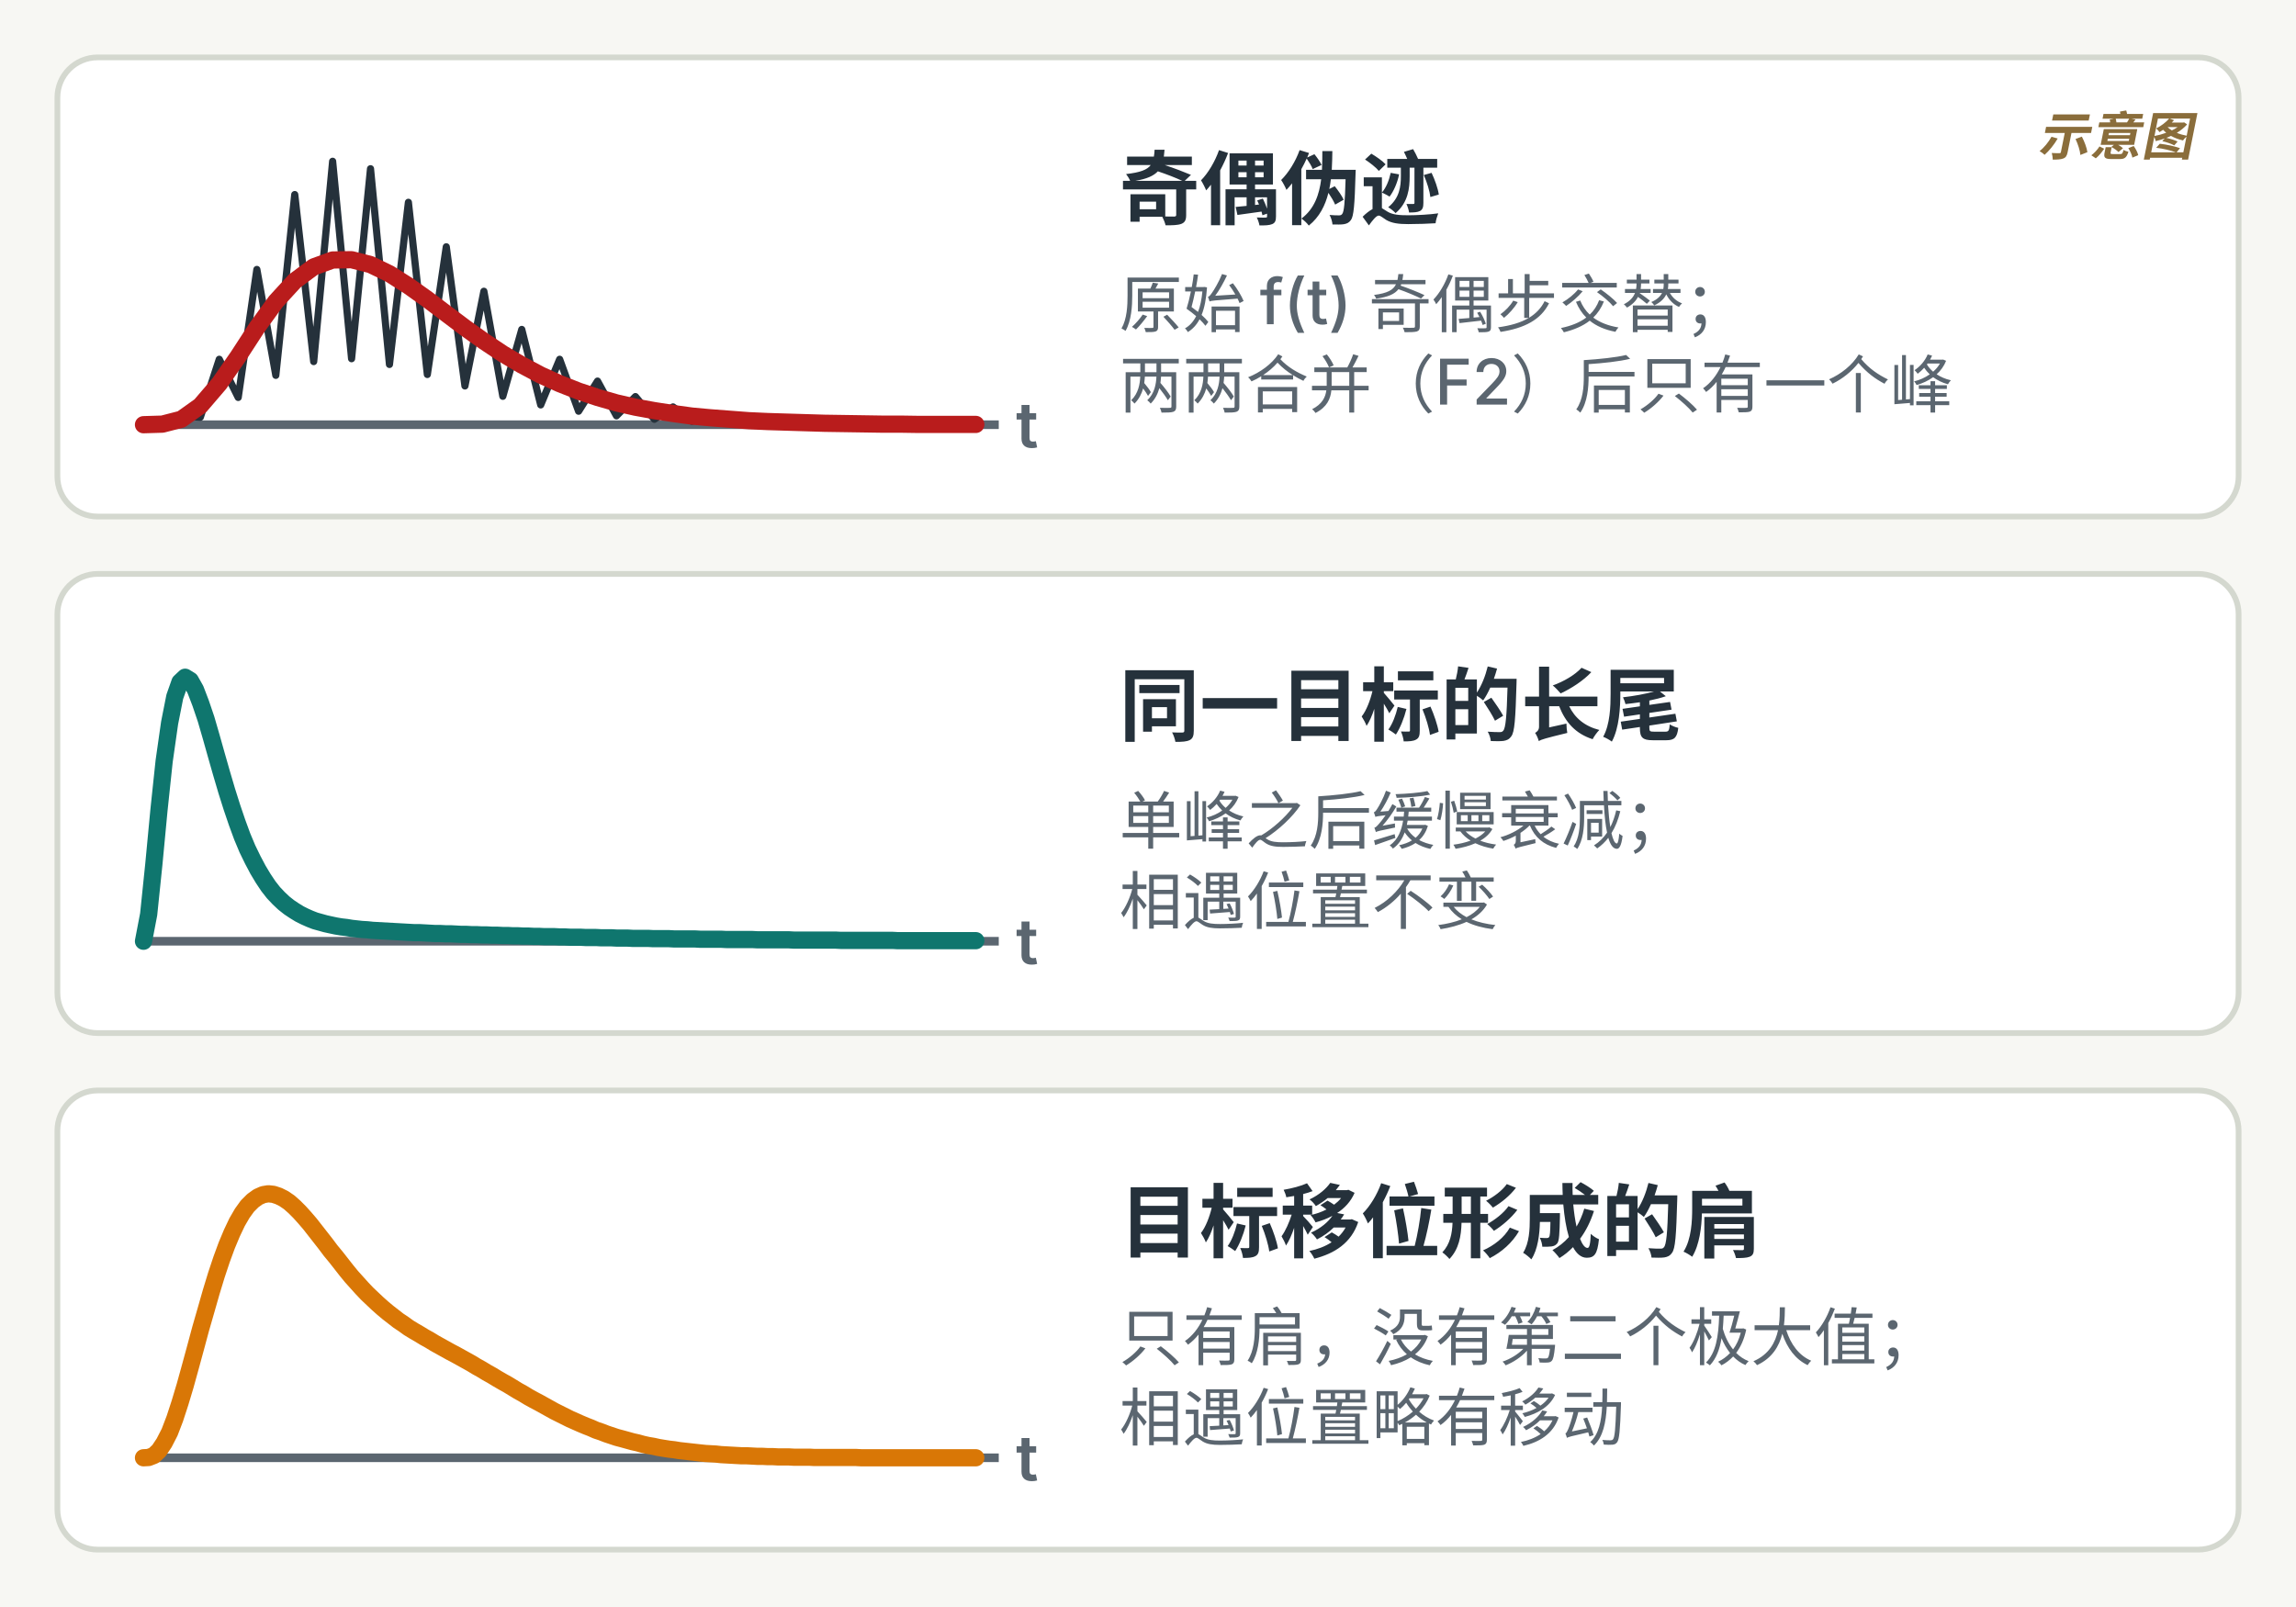
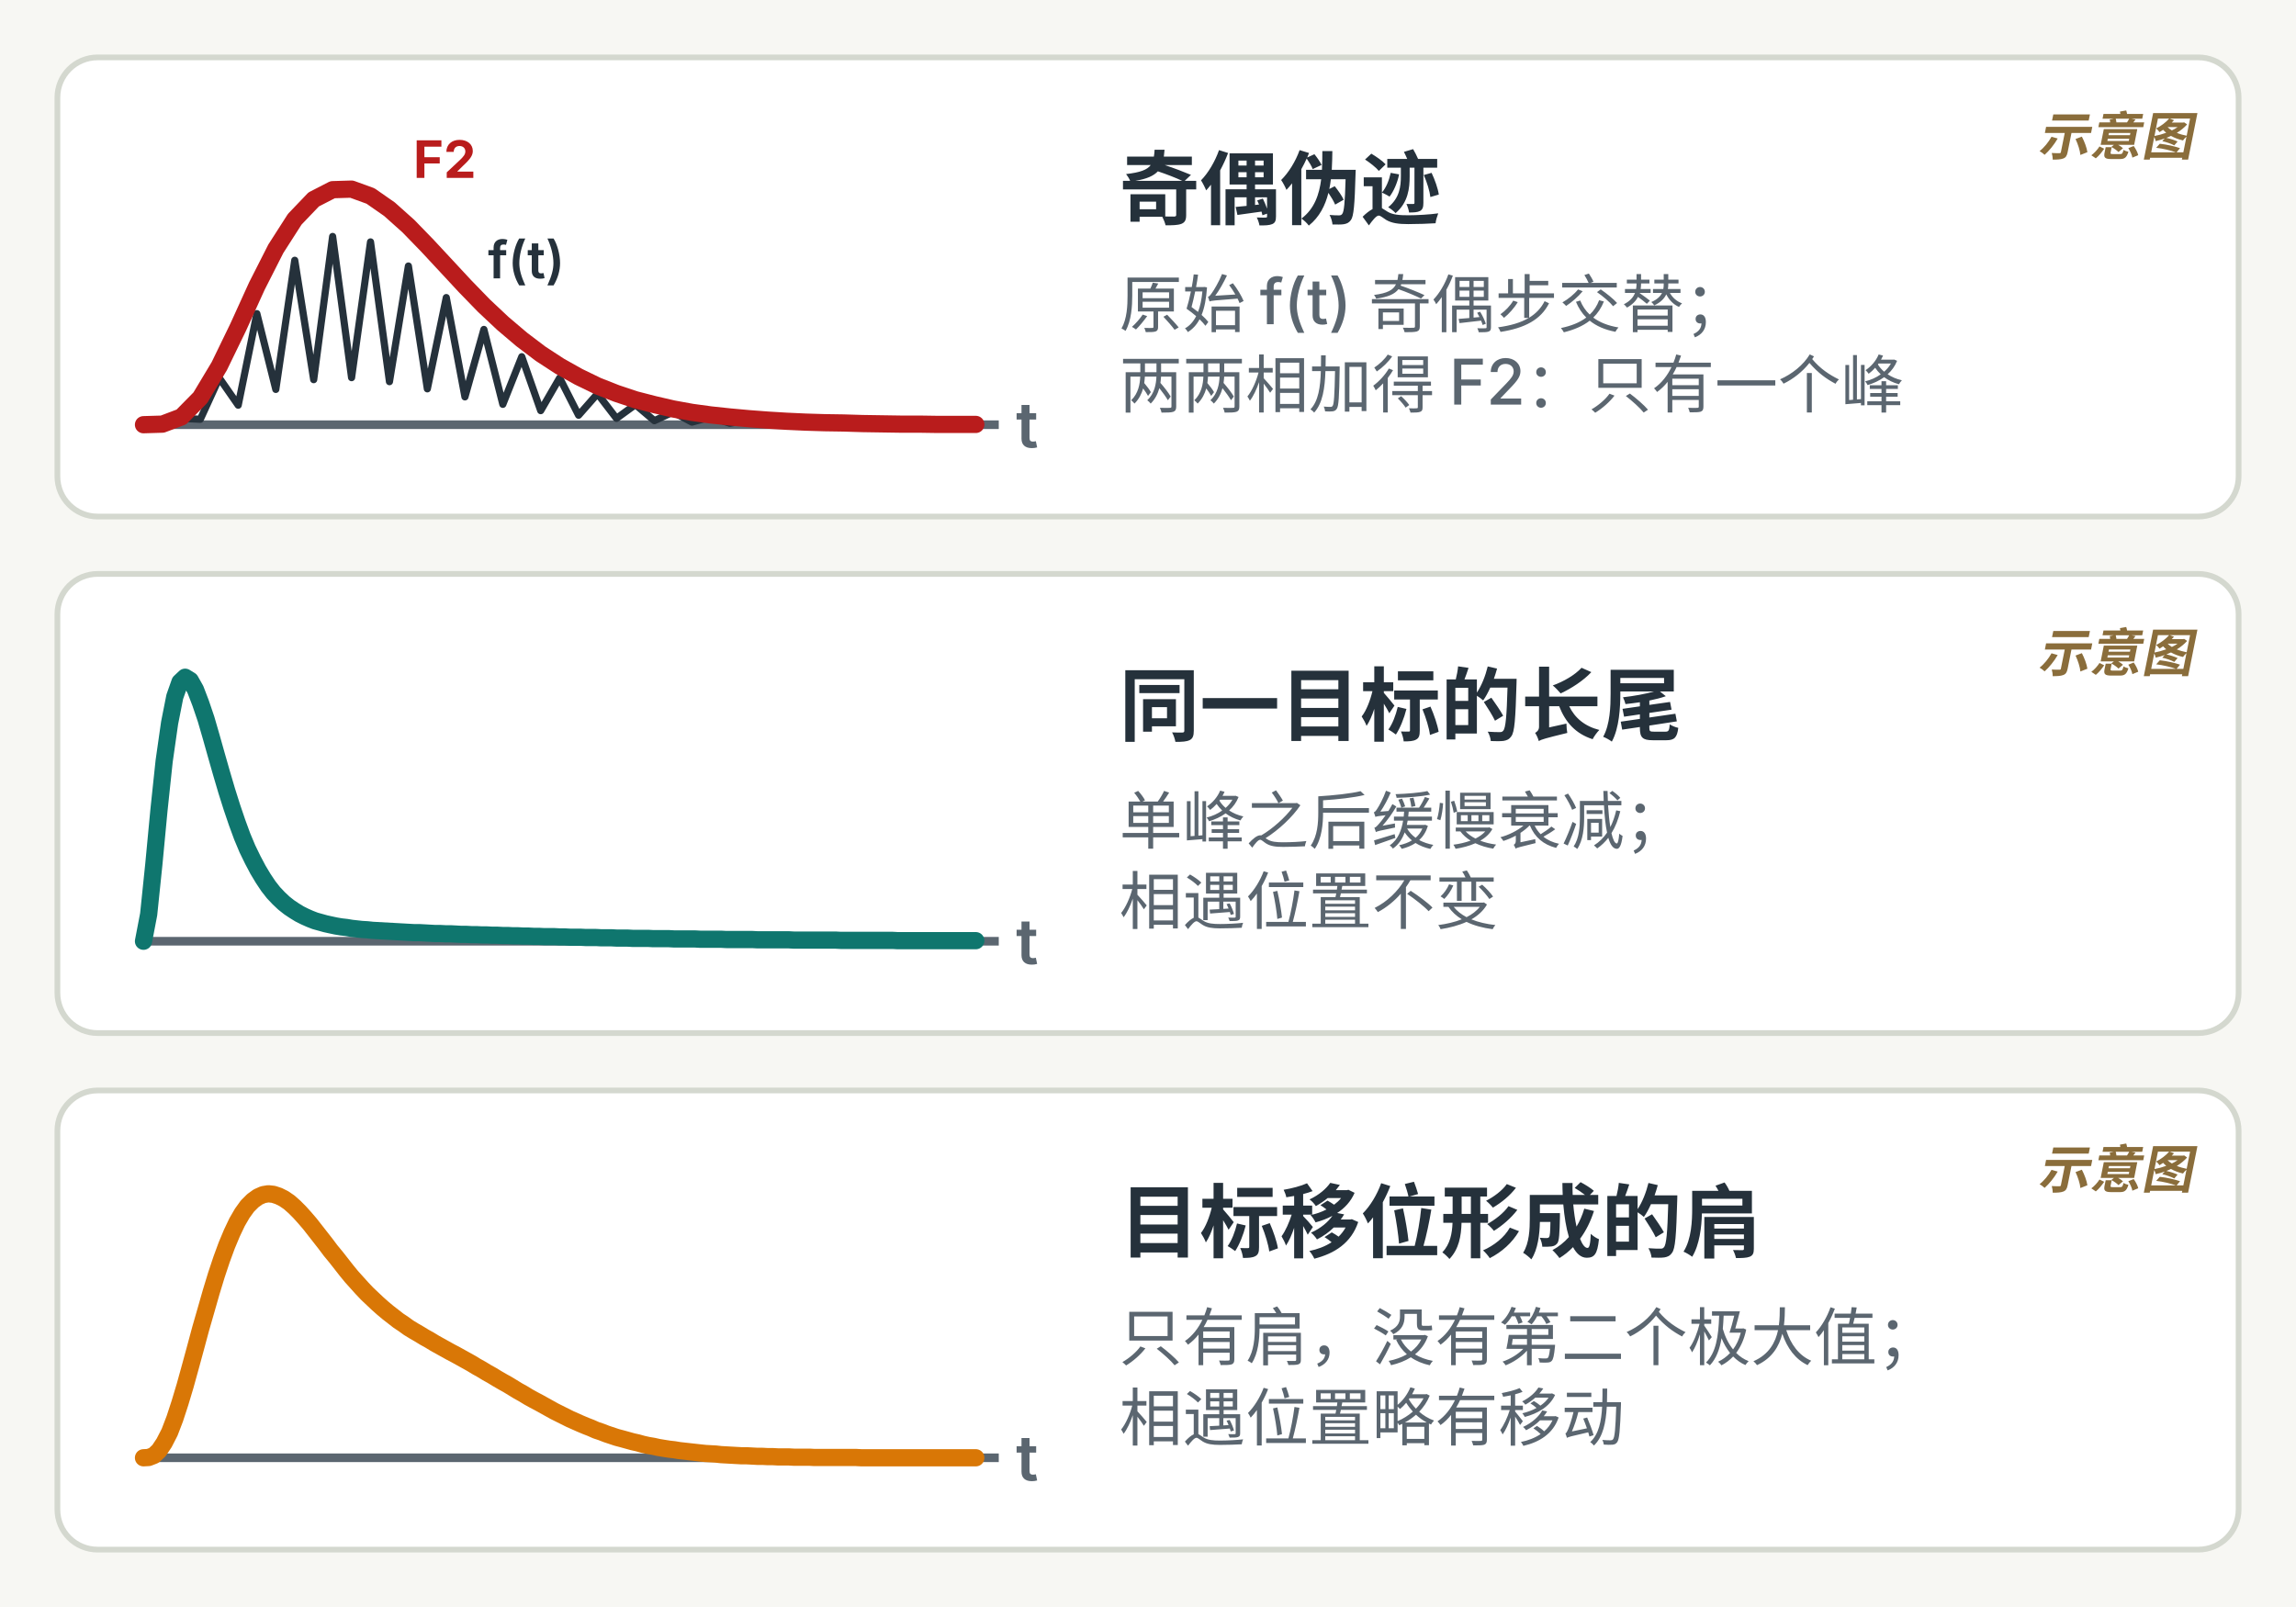
<svg xmlns="http://www.w3.org/2000/svg" width="800" height="560" viewBox="0 0 800 560" fill="none">
  <rect width="800" height="560" fill="#f7f7f3" />
  <rect x="20" y="20" width="760" height="160" rx="14" fill="#ffffff" stroke="#d4d8cf" stroke-width="2" />
  <path d="M 50 148 H 348" stroke="#5b6670" stroke-width="3" />
  <text x="354" y="156" font-family="Inter, 'PingFang SC', 'Hiragino Sans GB', 'Noto Sans CJK SC', 'Microsoft YaHei', Arial, sans-serif" font-size="22" font-weight="600" fill="#5b6670" text-anchor="start">t</text>
-   <path d="M 50.0 148.0 L 56.6 147.9 L 63.2 145.0 L 69.8 145.4 L 76.4 125.2 L 83.0 138.5 L 89.5 93.9 L 96.1 130.8 L 102.7 67.8 L 109.3 126.0 L 115.9 56.2 L 122.5 125.0 L 129.1 58.8 L 135.7 127.0 L 142.3 70.5 L 148.9 130.5 L 155.5 86.0 L 162.0 134.5 L 168.6 101.5 L 175.2 138.1 L 181.8 114.8 L 188.4 141.1 L 195.0 125.2 L 201.6 143.3 L 208.2 132.8 L 214.8 144.9 L 221.4 138.2 L 228.0 146.1 L 234.5 141.8 L 241.1 146.8 L 247.7 144.2 L 254.3 147.3 L 260.9 145.7 L 267.5 147.6 L 274.1 146.6 L 280.7 147.7 L 287.3 147.2 L 293.9 147.8 L 300.5 147.5 L 307.0 147.9 L 313.6 147.7 L 320.2 147.9 L 326.8 147.8 L 333.4 148.0 L 340.0 147.9" stroke="#25313b" stroke-width="2.5" stroke-linecap="round" stroke-linejoin="round" fill="none" opacity="1.0" />
-   <path d="M 50.0 148.0 L 56.6 147.8 L 63.2 146.1 L 69.8 141.4 L 76.4 133.7 L 83.0 124.2 L 89.5 114.2 L 96.1 105.1 L 102.7 97.9 L 109.3 93.0 L 115.9 90.6 L 122.5 90.5 L 129.1 92.2 L 135.7 95.4 L 142.3 99.6 L 148.9 104.3 L 155.5 109.3 L 162.0 114.2 L 168.6 118.9 L 175.2 123.3 L 181.8 127.2 L 188.4 130.7 L 195.0 133.7 L 201.6 136.3 L 208.2 138.5 L 214.8 140.4 L 221.4 141.9 L 228.0 143.1 L 234.5 144.1 L 241.1 145.0 L 247.7 145.6 L 254.3 146.1 L 260.9 146.6 L 267.5 146.9 L 274.1 147.1 L 280.7 147.3 L 287.3 147.5 L 293.9 147.6 L 300.5 147.7 L 307.0 147.8 L 313.6 147.8 L 320.2 147.9 L 326.8 147.9 L 333.4 147.9 L 340.0 147.9" stroke="#b91c1c" stroke-width="6" stroke-linecap="round" stroke-linejoin="round" fill="none" opacity="1.0" />
+   <path d="M 50.0 148.0 L 56.6 148.0 L 63.2 145.8 L 69.8 146.1 L 76.4 131.7 L 83.0 141.2 L 89.5 109.3 L 96.1 135.7 L 102.7 90.7 L 109.3 132.3 L 115.9 82.4 L 122.5 131.6 L 129.1 84.3 L 135.7 133.0 L 142.3 92.7 L 148.9 135.5 L 155.5 103.7 L 162.0 138.3 L 168.6 114.8 L 175.2 140.9 L 181.8 124.3 L 188.4 143.1 L 195.0 131.7 L 201.6 144.7 L 208.2 137.2 L 214.8 145.8 L 221.4 141.0 L 228.0 146.6 L 234.5 143.6 L 241.1 147.1 L 247.7 145.3 L 254.3 147.5 L 260.9 146.3 L 267.5 147.7 L 274.1 147.0 L 280.7 147.8 L 287.3 147.4 L 293.9 147.9 L 300.5 147.7 L 307.0 147.9 L 313.6 147.8 L 320.2 148.0 L 326.8 147.9 L 333.4 148.0 L 340.0 147.9" stroke="#25313b" stroke-width="2.5" stroke-linecap="round" stroke-linejoin="round" fill="none" opacity="1.0" />
+   <path d="M 50.0 148.0 L 56.6 147.8 L 63.2 145.3 L 69.8 138.6 L 76.4 127.6 L 83.0 114.0 L 89.5 99.7 L 96.1 86.7 L 102.7 76.4 L 109.3 69.5 L 115.9 66.1 L 122.5 65.9 L 129.1 68.3 L 135.7 72.9 L 142.3 78.8 L 148.9 85.6 L 155.5 92.7 L 162.0 99.7 L 168.6 106.5 L 175.2 112.7 L 181.8 118.3 L 188.4 123.3 L 195.0 127.6 L 201.6 131.3 L 208.2 134.5 L 214.8 137.1 L 221.4 139.3 L 228.0 141.0 L 234.5 142.5 L 241.1 143.7 L 247.7 144.6 L 254.3 145.3 L 260.9 145.9 L 267.5 146.4 L 274.1 146.8 L 280.7 147.1 L 287.3 147.3 L 293.9 147.4 L 300.5 147.6 L 307.0 147.7 L 313.6 147.8 L 320.2 147.8 L 326.8 147.9 L 333.4 147.9 L 340.0 147.9" stroke="#b91c1c" stroke-width="6" stroke-linecap="round" stroke-linejoin="round" fill="none" opacity="1.0" />
+   <text x="144" y="62" font-family="Inter, 'PingFang SC', 'Hiragino Sans GB', 'Noto Sans CJK SC', 'Microsoft YaHei', Arial, sans-serif" font-size="18" font-weight="700" fill="#b91c1c" text-anchor="start">F2</text>
+   <text x="170" y="97" font-family="Inter, 'PingFang SC', 'Hiragino Sans GB', 'Noto Sans CJK SC', 'Microsoft YaHei', Arial, sans-serif" font-size="18" font-weight="600" fill="#25313b" text-anchor="start">f(t)</text>
  <text x="764" y="54" font-family="Inter, 'PingFang SC', 'Hiragino Sans GB', 'Noto Sans CJK SC', 'Microsoft YaHei', Arial, sans-serif" font-size="18" font-weight="600" fill="#8a6d3b" text-anchor="end" font-style="italic">示意图</text>
  <text x="390" y="76" font-family="Inter, 'PingFang SC', 'Hiragino Sans GB', 'Noto Sans CJK SC', 'Microsoft YaHei', Arial, sans-serif" font-size="28" font-weight="700" fill="#25313b" text-anchor="start">奇偶伪迹</text>
  <text x="390" y="114" font-family="Inter, 'PingFang SC', 'Hiragino Sans GB', 'Noto Sans CJK SC', 'Microsoft YaHei', Arial, sans-serif" font-size="22" font-weight="500" fill="#5b6670" text-anchor="start">原始 f(t) 奇偶步交替；</text>
-   <text x="390" y="142" font-family="Inter, 'PingFang SC', 'Hiragino Sans GB', 'Noto Sans CJK SC', 'Microsoft YaHei', Arial, sans-serif" font-size="22" font-weight="500" fill="#5b6670" text-anchor="start">两两合并（F2）后只有一个峰</text>
+   <text x="390" y="142" font-family="Inter, 'PingFang SC', 'Hiragino Sans GB', 'Noto Sans CJK SC', 'Microsoft YaHei', Arial, sans-serif" font-size="22" font-weight="500" fill="#5b6670" text-anchor="start">两两相加得 F2：只有一个峰</text>
  <rect x="20" y="200" width="760" height="160" rx="14" fill="#ffffff" stroke="#d4d8cf" stroke-width="2" />
  <path d="M 50 328 H 348" stroke="#5b6670" stroke-width="3" />
  <text x="354" y="336" font-family="Inter, 'PingFang SC', 'Hiragino Sans GB', 'Noto Sans CJK SC', 'Microsoft YaHei', Arial, sans-serif" font-size="22" font-weight="600" fill="#5b6670" text-anchor="start">t</text>
  <path d="M 50.0 328.0 L 51.8 318.6 L 53.6 301.2 L 55.4 282.2 L 57.2 265.2 L 59.1 251.9 L 60.9 242.8 L 62.7 237.7 L 64.5 236.0 L 66.3 237.1 L 68.1 240.3 L 69.9 245.0 L 71.8 250.6 L 73.6 256.8 L 75.4 263.2 L 77.2 269.5 L 79.0 275.6 L 80.8 281.3 L 82.6 286.6 L 84.4 291.5 L 86.2 295.8 L 88.1 299.7 L 89.9 303.1 L 91.7 306.1 L 93.5 308.8 L 95.3 311.1 L 97.1 313.0 L 98.9 314.7 L 100.8 316.2 L 102.6 317.4 L 104.4 318.5 L 106.2 319.4 L 108.0 320.2 L 109.8 320.9 L 111.6 321.4 L 113.4 321.9 L 115.2 322.3 L 117.1 322.7 L 118.9 323.0 L 120.7 323.2 L 122.5 323.5 L 124.3 323.7 L 126.1 323.9 L 127.9 324.0 L 129.8 324.2 L 131.6 324.3 L 133.4 324.4 L 135.2 324.5 L 137.0 324.6 L 138.8 324.7 L 140.6 324.8 L 142.4 324.9 L 144.2 325.0 L 146.1 325.0 L 147.9 325.1 L 149.7 325.2 L 151.5 325.3 L 153.3 325.3 L 155.1 325.4 L 156.9 325.4 L 158.8 325.5 L 160.6 325.6 L 162.4 325.6 L 164.2 325.7 L 166.0 325.7 L 167.8 325.8 L 169.6 325.8 L 171.4 325.9 L 173.2 325.9 L 175.1 326.0 L 176.9 326.0 L 178.7 326.1 L 180.5 326.1 L 182.3 326.2 L 184.1 326.2 L 185.9 326.3 L 187.8 326.3 L 189.6 326.4 L 191.4 326.4 L 193.2 326.4 L 195.0 326.5 L 196.8 326.5 L 198.6 326.6 L 200.4 326.6 L 202.2 326.6 L 204.1 326.7 L 205.9 326.7 L 207.7 326.7 L 209.5 326.8 L 211.3 326.8 L 213.1 326.8 L 214.9 326.9 L 216.8 326.9 L 218.6 326.9 L 220.4 327.0 L 222.2 327.0 L 224.0 327.0 L 225.8 327.0 L 227.6 327.1 L 229.4 327.1 L 231.2 327.1 L 233.1 327.1 L 234.9 327.2 L 236.7 327.2 L 238.5 327.2 L 240.3 327.2 L 242.1 327.2 L 243.9 327.3 L 245.8 327.3 L 247.6 327.3 L 249.4 327.3 L 251.2 327.3 L 253.0 327.4 L 254.8 327.4 L 256.6 327.4 L 258.4 327.4 L 260.2 327.4 L 262.1 327.4 L 263.9 327.5 L 265.7 327.5 L 267.5 327.5 L 269.3 327.5 L 271.1 327.5 L 272.9 327.5 L 274.8 327.5 L 276.6 327.6 L 278.4 327.6 L 280.2 327.6 L 282.0 327.6 L 283.8 327.6 L 285.6 327.6 L 287.4 327.6 L 289.2 327.6 L 291.1 327.6 L 292.9 327.7 L 294.7 327.7 L 296.5 327.7 L 298.3 327.7 L 300.1 327.7 L 301.9 327.7 L 303.8 327.7 L 305.6 327.7 L 307.4 327.7 L 309.2 327.7 L 311.0 327.7 L 312.8 327.8 L 314.6 327.8 L 316.4 327.8 L 318.2 327.8 L 320.1 327.8 L 321.9 327.8 L 323.7 327.8 L 325.5 327.8 L 327.3 327.8 L 329.1 327.8 L 330.9 327.8 L 332.8 327.8 L 334.6 327.8 L 336.4 327.8 L 338.2 327.8 L 340.0 327.8" stroke="#0f766e" stroke-width="6" stroke-linecap="round" stroke-linejoin="round" fill="none" opacity="1.0" />
+   <text x="764" y="234" font-family="Inter, 'PingFang SC', 'Hiragino Sans GB', 'Noto Sans CJK SC', 'Microsoft YaHei', Arial, sans-serif" font-size="18" font-weight="600" fill="#8a6d3b" text-anchor="end" font-style="italic">示意图</text>
  <text x="390" y="256" font-family="Inter, 'PingFang SC', 'Hiragino Sans GB', 'Noto Sans CJK SC', 'Microsoft YaHei', Arial, sans-serif" font-size="28" font-weight="700" fill="#25313b" text-anchor="start">同一目标的长尾</text>
  <text x="390" y="294" font-family="Inter, 'PingFang SC', 'Hiragino Sans GB', 'Noto Sans CJK SC', 'Microsoft YaHei', Arial, sans-serif" font-size="22" font-weight="500" fill="#5b6670" text-anchor="start">单峰之后缓慢衰减；</text>
  <text x="390" y="322" font-family="Inter, 'PingFang SC', 'Hiragino Sans GB', 'Noto Sans CJK SC', 'Microsoft YaHei', Arial, sans-serif" font-size="22" font-weight="500" fill="#5b6670" text-anchor="start">相遇位置不变</text>
  <rect x="20" y="380" width="760" height="160" rx="14" fill="#ffffff" stroke="#d4d8cf" stroke-width="2" />
  <path d="M 50 508 H 348" stroke="#5b6670" stroke-width="3" />
  <text x="354" y="516" font-family="Inter, 'PingFang SC', 'Hiragino Sans GB', 'Noto Sans CJK SC', 'Microsoft YaHei', Arial, sans-serif" font-size="22" font-weight="600" fill="#5b6670" text-anchor="start">t</text>
  <path d="M 50.0 508.0 L 51.8 507.9 L 53.6 507.2 L 55.4 505.5 L 57.2 502.8 L 59.1 499.1 L 60.9 494.4 L 62.7 488.9 L 64.5 482.9 L 66.3 476.4 L 68.1 469.8 L 69.9 463.1 L 71.8 456.5 L 73.6 450.2 L 75.4 444.3 L 77.2 438.9 L 79.0 434.0 L 80.8 429.7 L 82.6 425.9 L 84.4 422.8 L 86.2 420.3 L 88.1 418.4 L 89.9 417.1 L 91.7 416.3 L 93.5 416.0 L 95.3 416.2 L 97.1 416.8 L 98.9 417.7 L 100.8 419.0 L 102.6 420.6 L 104.4 422.4 L 106.2 424.4 L 108.0 426.5 L 109.8 428.8 L 111.6 431.1 L 113.4 433.4 L 115.2 435.8 L 117.1 438.1 L 118.9 440.4 L 120.7 442.7 L 122.5 444.9 L 124.3 446.9 L 126.1 448.9 L 127.9 450.8 L 129.8 452.6 L 131.6 454.3 L 133.4 455.9 L 135.2 457.4 L 137.0 458.8 L 138.8 460.2 L 140.6 461.4 L 142.4 462.7 L 144.2 463.8 L 146.1 464.9 L 147.9 466.0 L 149.7 467.0 L 151.5 468.1 L 153.3 469.1 L 155.1 470.1 L 156.9 471.1 L 158.8 472.1 L 160.6 473.1 L 162.4 474.1 L 164.2 475.1 L 166.0 476.2 L 167.8 477.2 L 169.6 478.3 L 171.4 479.3 L 173.2 480.4 L 175.1 481.5 L 176.9 482.5 L 178.7 483.6 L 180.5 484.7 L 182.3 485.7 L 184.1 486.8 L 185.9 487.8 L 187.8 488.8 L 189.6 489.8 L 191.4 490.8 L 193.2 491.8 L 195.0 492.7 L 196.8 493.6 L 198.6 494.5 L 200.4 495.3 L 202.2 496.1 L 204.1 496.9 L 205.9 497.6 L 207.7 498.4 L 209.5 499.0 L 211.3 499.7 L 213.1 500.3 L 214.9 500.9 L 216.8 501.4 L 218.6 501.9 L 220.4 502.4 L 222.2 502.8 L 224.0 503.3 L 225.8 503.7 L 227.6 504.0 L 229.4 504.4 L 231.2 504.7 L 233.1 505.0 L 234.9 505.2 L 236.7 505.5 L 238.5 505.7 L 240.3 505.9 L 242.1 506.1 L 243.9 506.3 L 245.8 506.5 L 247.6 506.6 L 249.4 506.7 L 251.2 506.9 L 253.0 507.0 L 254.8 507.1 L 256.6 507.2 L 258.4 507.3 L 260.2 507.3 L 262.1 507.4 L 263.9 507.5 L 265.7 507.5 L 267.5 507.6 L 269.3 507.6 L 271.1 507.7 L 272.9 507.7 L 274.8 507.7 L 276.6 507.8 L 278.4 507.8 L 280.2 507.8 L 282.0 507.8 L 283.8 507.9 L 285.6 507.9 L 287.4 507.9 L 289.2 507.9 L 291.1 507.9 L 292.9 507.9 L 294.7 507.9 L 296.5 507.9 L 298.3 507.9 L 300.1 508.0 L 301.9 508.0 L 303.8 508.0 L 305.6 508.0 L 307.4 508.0 L 309.2 508.0 L 311.0 508.0 L 312.8 508.0 L 314.6 508.0 L 316.4 508.0 L 318.2 508.0 L 320.1 508.0 L 321.9 508.0 L 323.7 508.0 L 325.5 508.0 L 327.3 508.0 L 329.1 508.0 L 330.9 508.0 L 332.8 508.0 L 334.6 508.0 L 336.4 508.0 L 338.2 508.0 L 340.0 508.0" stroke="#d97706" stroke-width="6" stroke-linecap="round" stroke-linejoin="round" fill="none" opacity="1.0" />
+   <text x="764" y="414" font-family="Inter, 'PingFang SC', 'Hiragino Sans GB', 'Noto Sans CJK SC', 'Microsoft YaHei', Arial, sans-serif" font-size="18" font-weight="600" fill="#8a6d3b" text-anchor="end" font-style="italic">示意图</text>
  <text x="390" y="436" font-family="Inter, 'PingFang SC', 'Hiragino Sans GB', 'Noto Sans CJK SC', 'Microsoft YaHei', Arial, sans-serif" font-size="28" font-weight="700" fill="#25313b" text-anchor="start">目标移位形成的肩</text>
  <text x="390" y="474" font-family="Inter, 'PingFang SC', 'Hiragino Sans GB', 'Noto Sans CJK SC', 'Microsoft YaHei', Arial, sans-serif" font-size="22" font-weight="500" fill="#5b6670" text-anchor="start">只有肩，没有第二个极大值；</text>
  <text x="390" y="502" font-family="Inter, 'PingFang SC', 'Hiragino Sans GB', 'Noto Sans CJK SC', 'Microsoft YaHei', Arial, sans-serif" font-size="22" font-weight="500" fill="#5b6670" text-anchor="start">相遇位置略有移动</text>
</svg>
